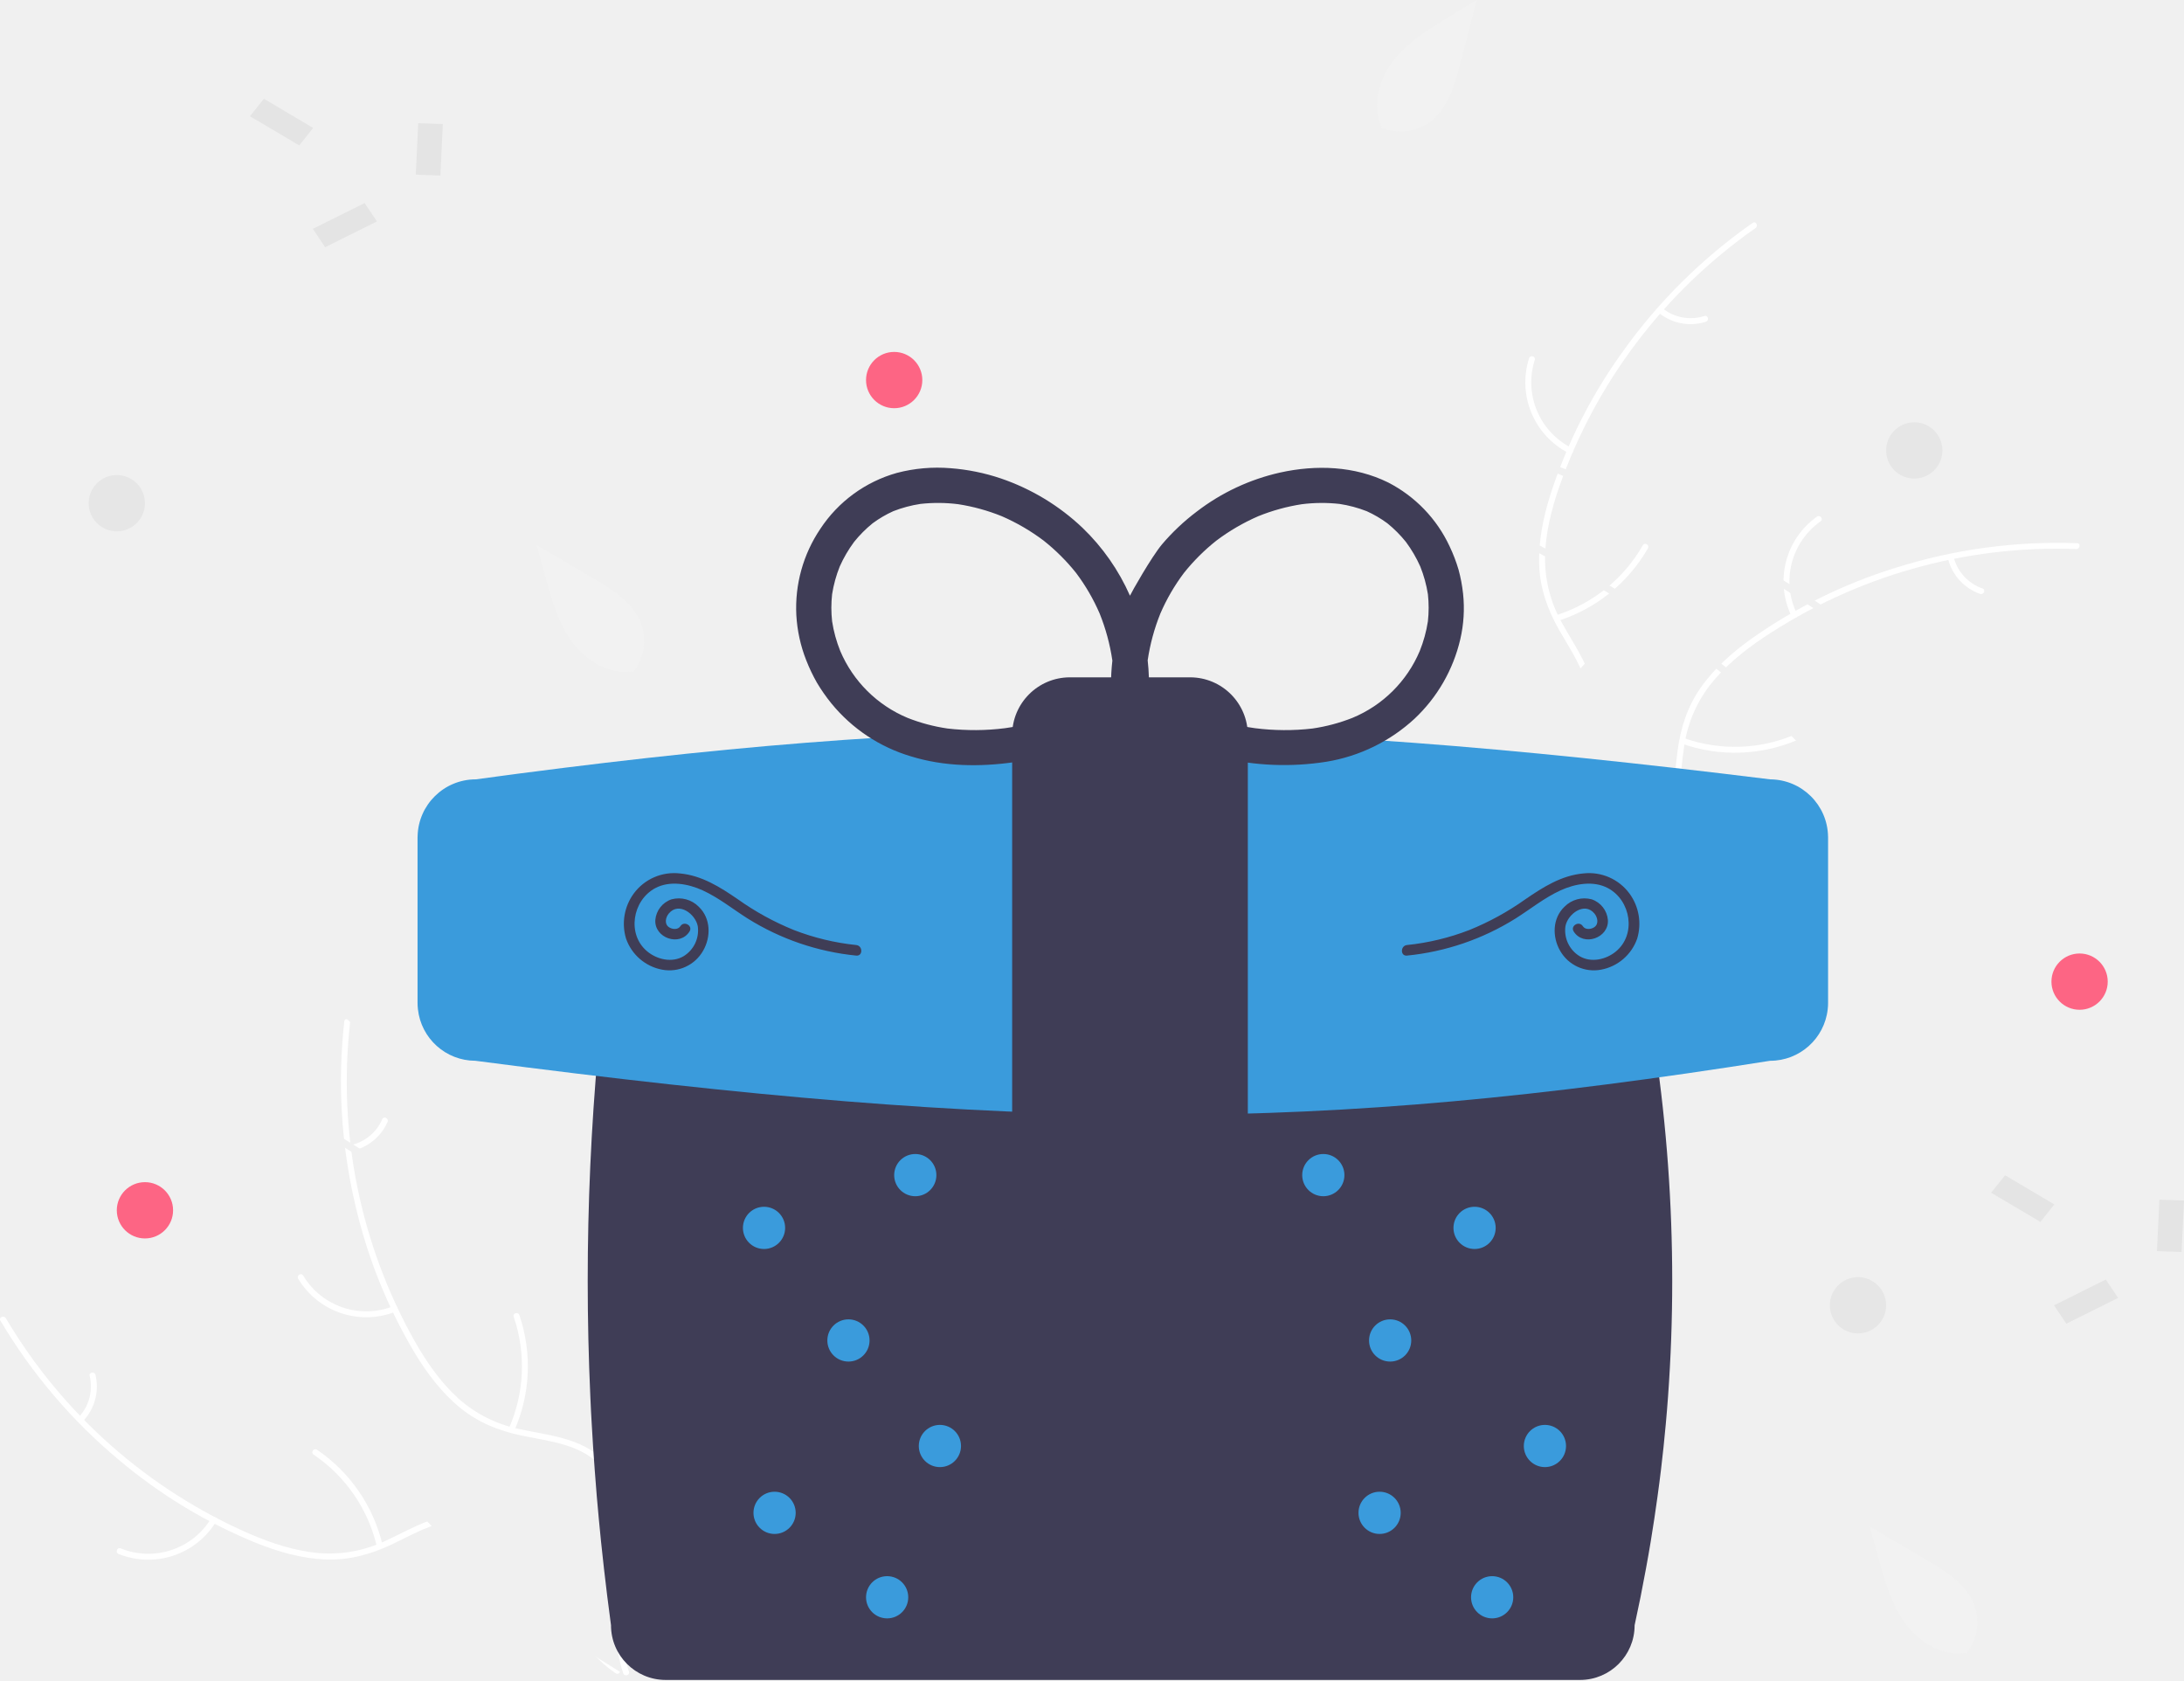
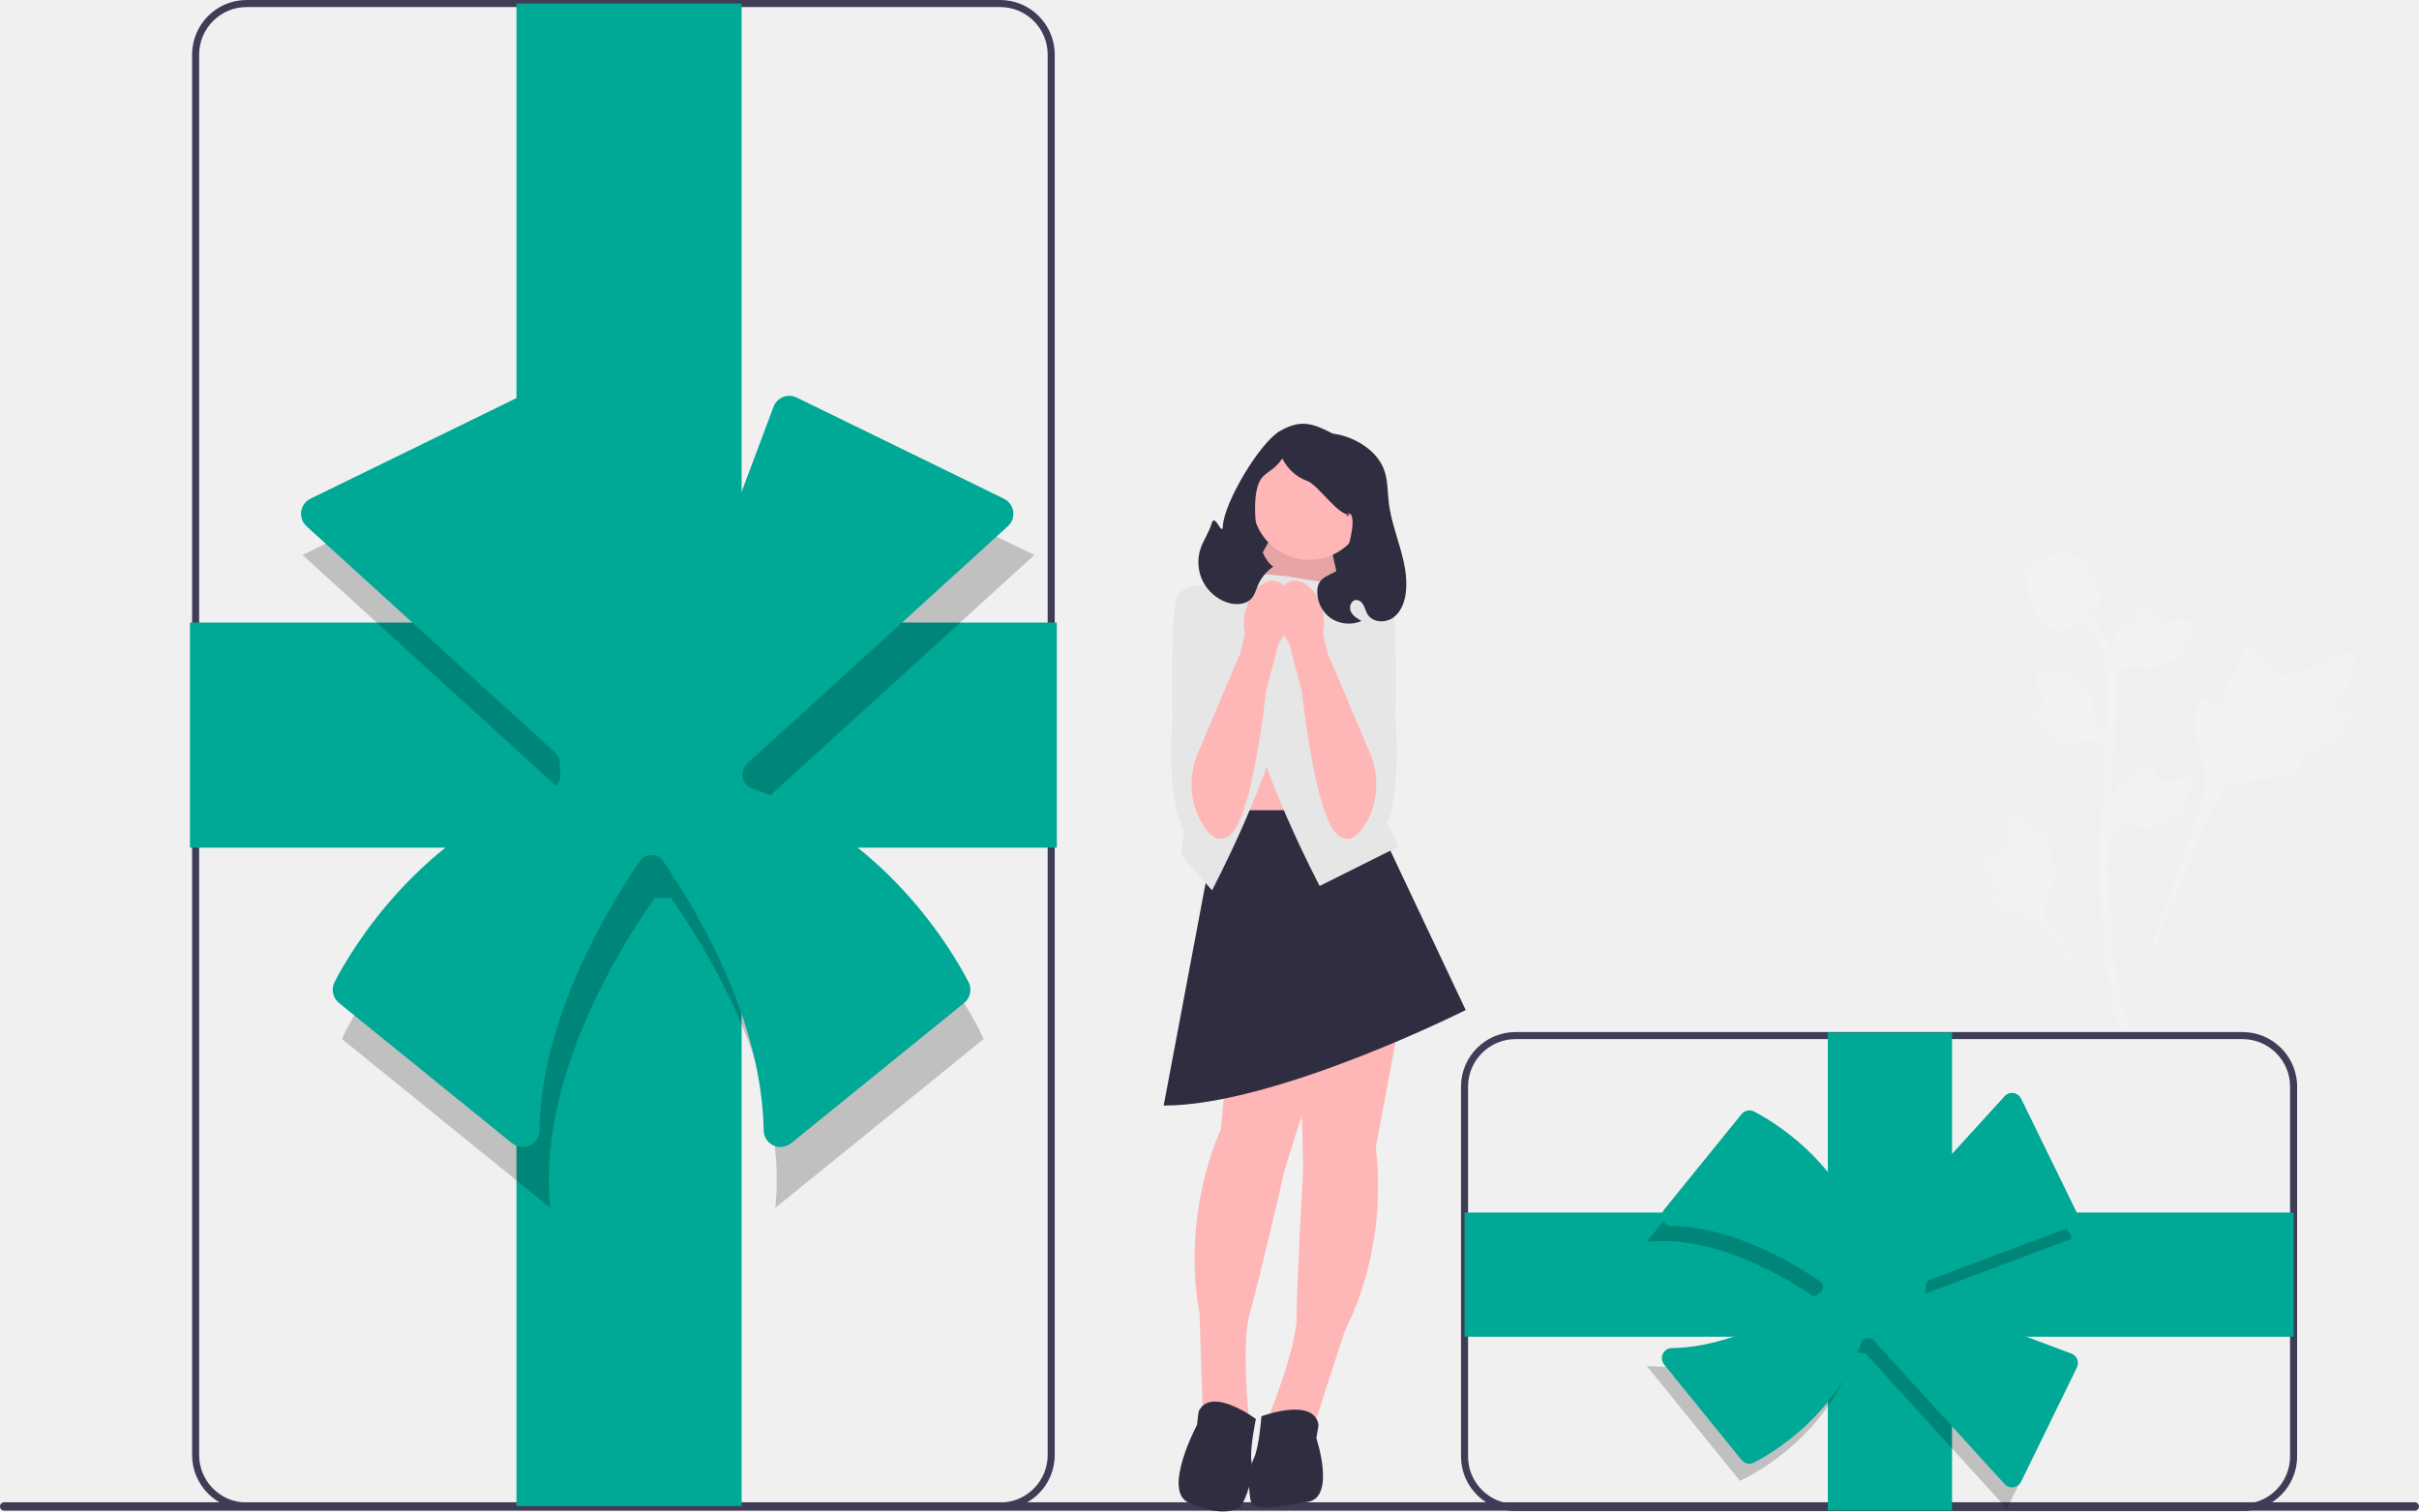
- <svg xmlns="http://www.w3.org/2000/svg" data-name="Layer 1" width="671.522" height="516.552" viewBox="0 0 671.522 516.552">
-   <path d="M714.256,337.171c14.406-38.732,48.442-72.2,89.574-76.181A190.398,190.398,0,0,0,773.738,388.201c2.105,17.203,6.237,36.118-3.036,50.759-5.77,9.11-15.939,14.719-26.422,17.25-10.483,2.531-21.406,2.335-32.188,2.124l-2.414,1.192C702.096,418.904,699.85,375.903,714.256,337.171Z" transform="translate(-264.239 -191.7241)" fill="#f0f0f0" />
-   <path d="M804.029,261.834a162.739,162.739,0,0,0-60.46,79.812c-2.371,6.934-4.173,14.174-4.277,21.537a40.195,40.195,0,0,0,5.435,20.444c3.245,5.855,7.242,11.468,9.007,18.01,1.86,6.895.344,13.871-3.456,19.829-4.65,7.289-11.642,12.473-18.655,17.305C723.836,444.136,715.663,449.585,710.898,458.012c-.577,1.021-2.128.066-1.552-.954,8.29-14.662,25.687-19.988,36.33-32.443,4.966-5.811,8.211-13.155,6.676-20.893-1.343-6.767-5.46-12.559-8.796-18.459-3.504-6.195-5.793-12.624-6.059-19.792-.273-7.332,1.25-14.658,3.433-21.622a157.886,157.886,0,0,1,22.27-44.036,165.625,165.625,0,0,1,39.971-39.586c.959-.669,1.811.942.858,1.607Z" transform="translate(-264.239 -191.7241)" fill="#fff" />
-   <path d="M746.585,331.034a24.416,24.416,0,0,1-12.196-29.169c.359-1.115,2.109-.609,1.75.507a22.609,22.609,0,0,0,11.401,27.11c1.047.526.087,2.075-.954,1.552Z" transform="translate(-264.239 -191.7241)" fill="#fff" />
-   <path d="M742.691,380.876a47.06,47.06,0,0,0,26.691-21.536c.581-1.019,2.132-.064,1.552.954A48.95,48.95,0,0,1,743.114,382.648c-1.121.35-1.537-1.423-.423-1.772Z" transform="translate(-264.239 -191.7241)" fill="#fff" />
-   <path d="M775.416,286.504a13.821,13.821,0,0,0,12.898,2.369c1.116-.364,1.531,1.41.423,1.772a15.487,15.487,0,0,1-14.275-2.589.941.941,0,0,1-.299-1.253.915.915,0,0,1,1.253-.299Z" transform="translate(-264.239 -191.7241)" fill="#fff" />
-   <path d="M902.973,359.72c-.69.247-1.38.495-2.075.757a182.012,182.012,0,0,0-26.831,12.322c-.67.363-1.344.74-2.003,1.121A191.88,191.88,0,0,0,818.376,419.836a186.339,186.339,0,0,0-16.014,23.348c-6.543,11.294-12.738,24.06-22.347,32.291a31.966,31.966,0,0,1-3.131,2.418L711.32,462.379c-.131-.11-.267-.205-.399-.316l-2.646-.5c.215-.439.447-.889.662-1.328.124-.255.262-.507.385-.762.087-.169.175-.338.244-.495.029-.056.058-.113.083-.154.069-.157.15-.296.215-.439q1.938-3.783,3.935-7.551c.004-.015.004-.015.022-.026,10.195-19.118,22.076-37.552,36.377-53.597.43-.483.864-.98,1.324-1.456a177.81,177.81,0,0,1,21.121-19.897,157.193,157.193,0,0,1,12.944-9.242,130.716,130.716,0,0,1,37.474-16.312c26.453-6.851,54.803-5.166,78.139,8.365C901.797,359.015,902.38,359.358,902.973,359.72Z" transform="translate(-264.239 -191.7241)" fill="#f0f0f0" />
-   <path d="M902.628,360.517a162.739,162.739,0,0,0-96.326,27.325c-6.068,4.109-11.866,8.805-16.382,14.621a40.195,40.195,0,0,0-7.969,19.596c-.934,6.629-1.123,13.517-3.652,19.803-2.666,6.626-8.077,11.282-14.698,13.751-8.101,3.02-16.805,2.95-25.313,2.585-9.447-.405-19.254-.975-28.132,2.885-1.076.468-1.739-1.229-.664-1.696,15.447-6.716,32.544-.494,48.541-4.03,7.464-1.65,14.476-5.56,17.909-12.663,3.002-6.211,3.202-13.315,4.09-20.034.932-7.056,2.976-13.567,7.078-19.451,4.196-6.019,9.823-10.951,15.759-15.197a157.886,157.886,0,0,1,44.294-21.752,165.625,165.625,0,0,1,55.748-7.542c1.168.043.879,1.842-.282,1.8Z" transform="translate(-264.239 -191.7241)" fill="#fff" />
-   <path d="M815.099,381.183a24.416,24.416,0,0,1,7.824-30.633c.958-.674,2.051.783,1.092,1.459a22.609,22.609,0,0,0-7.219,28.51c.519,1.051-1.18,1.709-1.696.664Z" transform="translate(-264.239 -191.7241)" fill="#fff" />
-   <path d="M781.982,418.635a47.06,47.06,0,0,0,34.278-1.125c1.077-.464,1.74,1.232.664,1.696a48.95,48.95,0,0,1-35.671,1.098c-1.106-.395-.371-2.062.729-1.669Z" transform="translate(-264.239 -191.7241)" fill="#fff" />
-   <path d="M864.93,362.987a13.821,13.821,0,0,0,8.872,9.657c1.11.381.374,2.047-.729,1.669a15.487,15.487,0,0,1-9.839-10.662.941.941,0,0,1,.516-1.18.915.915,0,0,1,1.18.516Z" transform="translate(-264.239 -191.7241)" fill="#fff" />
-   <path d="M334.374,692.2c-37.534-17.29-68.335-53.756-69.199-95.071a190.399,190.399,0,0,0,124.575,39.612c17.313-.8,36.486-3.492,50.385,6.861,8.649,6.442,13.473,17.005,15.206,27.649,1.732,10.644.712,21.521-.312,32.256l1.006,2.497C414.956,710.498,371.908,709.489,334.374,692.2Z" transform="translate(-264.239 -191.7241)" fill="#f0f0f0" />
-   <path d="M266.032,596.994A162.739,162.739,0,0,0,341.051,663.308c6.735,2.888,13.819,5.232,21.153,5.891a40.195,40.195,0,0,0,20.796-3.876c6.083-2.793,11.983-6.355,18.639-7.621,7.016-1.334,13.858.705,19.511,4.944,6.917,5.187,11.558,12.55,15.846,19.908,4.761,8.17,9.577,16.731,17.621,22.119.975.653-.095,2.127-1.068,1.475-13.994-9.373-17.991-27.123-29.607-38.677-5.42-5.391-12.497-9.181-20.33-8.234-6.849.828-12.935,4.496-19.071,7.377-6.442,3.026-13.026,4.823-20.193,4.547-7.332-.281-14.522-2.353-21.301-5.056a157.886,157.886,0,0,1-42.228-25.531,165.625,165.625,0,0,1-36.455-42.846c-.595-1.006,1.076-1.734,1.667-.734Z" transform="translate(-264.239 -191.7241)" fill="#fff" />
-   <path d="M330.696,659.5a24.416,24.416,0,0,1-30.007,9.959c-1.085-.443-.448-2.149.638-1.706a22.609,22.609,0,0,0,27.894-9.321c.604-1.004,2.076.07,1.475,1.068Z" transform="translate(-264.239 -191.7241)" fill="#fff" />
-   <path d="M380.102,667.146a47.06,47.06,0,0,0-19.459-28.241c-.972-.656.097-2.13,1.068-1.475a48.95,48.95,0,0,1,20.189,29.429c.265,1.144-1.535,1.425-1.798.288Z" transform="translate(-264.239 -191.7241)" fill="#fff" />
-   <path d="M288.47,627.389a13.821,13.821,0,0,0,3.336-12.683c-.279-1.14,1.521-1.42,1.798-.288a15.487,15.487,0,0,1-3.66,14.039.941.941,0,0,1-1.272.203.915.915,0,0,1-.203-1.272Z" transform="translate(-264.239 -191.7241)" fill="#fff" />
-   <path d="M371.11,505.725c.195.707.389,1.414.598,2.126a182.011,182.011,0,0,0,10.261,27.684c.311.696.637,1.397.967,2.082a191.88,191.88,0,0,0,41.73,57.002,186.34,186.34,0,0,0,22.073,17.731c10.768,7.377,23.03,14.519,30.511,24.722a31.967,31.967,0,0,1,2.175,3.305l-20.421,64.205c-.12.123-.225.251-.345.374l-.698,2.601c-.421-.247-.853-.513-1.274-.761-.245-.143-.485-.299-.73-.442-.162-.1-.324-.2-.475-.28-.054-.033-.108-.067-.147-.095-.152-.081-.284-.172-.421-.247q-3.626-2.218-7.233-4.494c-.015-.005-.015-.005-.025-.024-18.293-11.61-35.778-24.849-50.697-40.32-.449-.466-.912-.935-1.352-1.43a177.809,177.809,0,0,1-18.245-22.563,157.194,157.194,0,0,1-8.238-13.605A130.716,130.716,0,0,1,355.686,584.698c-4.834-26.895-1.013-55.036,14.241-77.284C370.318,506.844,370.704,506.289,371.11,505.725Z" transform="translate(-264.239 -191.7241)" fill="#f0f0f0" />
-   <path d="M371.879,506.128a162.739,162.739,0,0,0,19.973,98.115c3.639,6.361,7.883,12.497,13.342,17.439a40.195,40.195,0,0,0,18.938,9.426c6.539,1.432,13.394,2.14,19.471,5.137,6.405,3.159,10.64,8.906,12.602,15.694,2.4,8.306,1.672,16.979.666,25.436-1.117,9.39-2.427,19.125.752,28.27.385,1.108-1.357,1.641-1.741.534-5.53-15.91,1.965-32.489-.353-48.706-1.082-7.567-4.451-14.855-11.274-18.815-5.967-3.463-13.035-4.199-19.668-5.592-6.965-1.463-13.304-3.992-18.861-8.527-5.685-4.639-10.178-10.622-13.964-16.862a157.886,157.886,0,0,1-18.345-45.81,165.625,165.625,0,0,1-3.311-56.159c.131-1.162,1.903-.737,1.773.417Z" transform="translate(-264.239 -191.7241)" fill="#fff" />
-   <path d="M385.876,594.968a24.416,24.416,0,0,1-29.955-10.115c-.6-1.007.936-1.986,1.537-.978a22.609,22.609,0,0,0,27.883,9.352c1.087-.438,1.615,1.305.534,1.741Z" transform="translate(-264.239 -191.7241)" fill="#fff" />
-   <path d="M420.72,630.819a47.06,47.06,0,0,0,1.467-34.265c-.381-1.109,1.36-1.642,1.741-.535a48.95,48.95,0,0,1-1.599,35.652c-.477,1.073-2.084.214-1.609-.853Z" transform="translate(-264.239 -191.7241)" fill="#fff" />
-   <path d="M371.494,543.906a13.821,13.821,0,0,0,10.3-8.118c.464-1.078,2.07-.218,1.609.853a15.487,15.487,0,0,1-11.374,9.006.941.941,0,0,1-1.138-.603.915.915,0,0,1,.603-1.138Z" transform="translate(-264.239 -191.7241)" fill="#fff" />
-   <path d="M420.797,463.882c-33.166-32.65-47.174-66.712-39.444-95.91,9.92-37.47,53.989-63.378,120.907-71.079l.247,2.149c-65.986,7.594-109.383,32.92-119.062,69.484-7.523,28.416,6.282,61.734,38.871,93.816Z" transform="translate(-264.239 -191.7241)" fill="#f0f0f0" />
-   <path d="M740.794,579.778c-41.393,0-86.375-6.151-131.054-17.98-55.252-14.627-105.912-36.705-146.503-63.849l1.202-1.798c40.396,27.012,90.831,48.989,145.854,63.555,49.724,13.164,99.82,19.264,144.855,17.654l.078,2.161Q748.093,579.779,740.794,579.778Z" transform="translate(-264.239 -191.7241)" fill="#f0f0f0" />
-   <path d="M835.756,566.175l-.693-2.049c37.021-12.517,60.176-32.68,66.962-58.312,8.626-32.584-10.114-70.396-52.769-106.47-42.872-36.258-104.694-66.342-174.081-84.711l.553-2.091c69.69,18.45,131.813,48.69,174.924,85.151,43.328,36.644,62.316,75.239,53.464,108.675C897.136,532.735,873.497,553.415,835.756,566.175Z" transform="translate(-264.239 -191.7241)" fill="#f0f0f0" />
-   <path d="M495.819,580.682c-81.336-36.073-144.011-82.874-176.479-131.782l1.802-1.197c32.244,48.569,94.59,95.093,175.554,131.001Z" transform="translate(-264.239 -191.7241)" fill="#f0f0f0" />
-   <path d="M781.788,643.176q-12.584,0-25.598-.562l.093-2.161c64.746,2.803,121.872-4.945,165.215-22.411l.809,2.007C884.498,635.283,836.308,643.176,781.788,643.176Z" transform="translate(-264.239 -191.7241)" fill="#f0f0f0" />
-   <path d="M734.596,298.832c-13.443-4.377-27.271-8.452-41.099-12.113-79.573-21.066-157.795-28.545-226.211-21.626l-.218-2.153c68.671-6.942,147.16.555,226.982,21.687,13.867,3.671,27.734,7.758,41.215,12.148Z" transform="translate(-264.239 -191.7241)" fill="#f0f0f0" />
-   <path d="M369.964,467.126c-33.166-32.65-47.174-66.712-39.444-95.91,9.92-37.47,53.989-63.378,120.907-71.079l.247,2.149c-65.986,7.594-109.383,32.92-119.062,69.484-7.523,28.416,6.282,61.734,38.871,93.816Z" transform="translate(-264.239 -191.7241)" fill="#f0f0f0" />
-   <path d="M689.962,583.023c-41.393,0-86.375-6.151-131.054-17.98-55.252-14.627-105.912-36.705-146.503-63.849l1.202-1.798c40.396,27.012,90.831,48.989,145.854,63.555,49.724,13.164,99.82,19.264,144.855,17.654l.078,2.161Q697.26,583.024,689.962,583.023Z" transform="translate(-264.239 -191.7241)" fill="#f0f0f0" />
-   <path d="M784.923,569.42l-.693-2.049c37.021-12.517,60.176-32.68,66.962-58.312,8.626-32.584-10.114-70.396-52.769-106.47C755.551,366.331,693.729,336.246,624.342,317.877l.553-2.091C694.586,334.236,756.709,364.476,799.82,400.937c43.328,36.644,62.316,75.239,53.464,108.675C846.303,535.979,822.664,556.66,784.923,569.42Z" transform="translate(-264.239 -191.7241)" fill="#f0f0f0" />
-   <path d="M444.986,583.927c-81.336-36.073-144.011-82.874-176.479-131.782l1.802-1.197c32.244,48.569,94.59,95.093,175.554,131.001Z" transform="translate(-264.239 -191.7241)" fill="#f0f0f0" />
-   <path d="M730.956,646.421q-12.584,0-25.598-.562l.093-2.161c64.746,2.803,121.872-4.945,165.215-22.411l.809,2.007C833.666,638.528,785.476,646.421,730.956,646.421Z" transform="translate(-264.239 -191.7241)" fill="#f0f0f0" />
-   <path d="M683.764,302.076c-13.443-4.377-27.271-8.452-41.099-12.113-79.573-21.066-157.795-28.545-226.211-21.626l-.218-2.153c68.671-6.942,147.16.555,226.982,21.687,13.867,3.671,27.734,7.758,41.215,12.148Z" transform="translate(-264.239 -191.7241)" fill="#f0f0f0" />
-   <path d="M468.875,462.691a16.783,16.783,0,0,0-16.764,16.764,787.723,787.723,0,0,0-6.36,141.647c.127,3.021.268,5.784.432,8.45.238,4.402.54,9.05.897,13.815.205,2.812.422,5.632.659,8.442.397,4.578.833,9.229,1.298,13.825.292,2.807.594,5.628.918,8.438.622,5.519,1.325,11.176,2.151,17.294A16.805,16.805,0,0,0,468.875,708.202H750.076a16.783,16.783,0,0,0,16.764-16.764l.013-.116c1.253-5.707,2.419-11.522,3.468-17.286.561-3.039,1.045-5.799,1.48-8.437.789-4.804,1.491-9.453,2.084-13.818.406-2.931.774-5.769,1.092-8.439.523-4.369.997-8.886,1.448-13.808.247-2.675.473-5.438.692-8.446v-.001A491.733,491.733,0,0,0,766.853,479.571l-.013-.116a16.783,16.783,0,0,0-16.764-16.764Z" transform="translate(-264.239 -191.7241)" fill="#3f3d56" />
-   <path d="M620.393,534.459c-60.93,0-125.493-5.537-209.992-16.613h-.009a17.783,17.783,0,0,1-17.655-15.868,16.333,16.333,0,0,1-.111-1.973V449.172a2.58,2.58,0,0,1,.015-.325,17.884,17.884,0,0,1,17.831-17.52c147.01-19.989,236.314-19.986,398.075.004h.007a17.881,17.881,0,0,1,17.761,17.574,1.972,1.972,0,0,1,.011.267v50.833a16.373,16.373,0,0,1-.112,1.978A17.807,17.807,0,0,1,808.48,517.85C738.591,528.921,681.308,534.459,620.393,534.459Z" transform="translate(-264.239 -191.7241)" fill="#3a9bdc" />
-   <path d="M630.166,569.764H593.198a17.768,17.768,0,0,1-17.747-17.747V417.709a17.768,17.768,0,0,1,17.747-17.747h36.968a17.768,17.768,0,0,1,17.748,17.747V552.017A17.768,17.768,0,0,1,630.166,569.764Z" transform="translate(-264.239 -191.7241)" fill="#3f3d56" />
-   <path d="M714.098,374.262a46.871,46.871,0,0,0-1.41-7.452,48.313,48.313,0,0,0-2.74-7.134,41.985,41.985,0,0,0-18.904-19.629c-10.312-5.076-22.107-5.492-33.195-3.046a65.605,65.605,0,0,0-25.644,12.006A66.687,66.687,0,0,0,621.511,359.094c-3.285,3.942-9.396,14.771-9.836,15.773A65.658,65.658,0,0,0,597.082,353.993a68.608,68.608,0,0,0-25.136-15.191,63.332,63.332,0,0,0-15.406-3.131,49.032,49.032,0,0,0-16.526,1.442,41.631,41.631,0,0,0-23.564,17.225,43.452,43.452,0,0,0-7.36,26.504,44.581,44.581,0,0,0,3.031,13.839,52.764,52.764,0,0,0,3.312,6.949,54.054,54.054,0,0,0,4.403,6.309,49.879,49.879,0,0,0,24.505,16.318c10.275,3.175,21.174,3.279,31.739,1.788,10.85-1.531,21.293-5.043,31.512-8.89,1.363-.513,2.721-1.041,4.08-1.564,9.084,3.495,18.246,6.865,27.755,9.005a83.576,83.576,0,0,0,32.672,1.31,52.428,52.428,0,0,0,27.094-13.234,48.652,48.652,0,0,0,14.036-24.375A42.077,42.077,0,0,0,714.098,374.262ZM573.26,415.596a72.846,72.846,0,0,1-17.67.103,54.841,54.841,0,0,1-12.288-3.271,38.632,38.632,0,0,1-20.704-20.556,41.354,41.354,0,0,1-2.505-9.108,37.705,37.705,0,0,1-.003-8.358,39.338,39.338,0,0,1,2.35-8.528,40.19,40.19,0,0,1,4.411-7.552,37.904,37.904,0,0,1,5.69-5.715,34.639,34.639,0,0,1,6.374-3.735,38.954,38.954,0,0,1,8.336-2.23,49.337,49.337,0,0,1,11.622.091,60.099,60.099,0,0,1,13.386,3.69,63.174,63.174,0,0,1,12.89,7.515,61.876,61.876,0,0,1,9.961,9.931A61.034,61.034,0,0,1,602.361,380.363a63.267,63.267,0,0,1,3.895,14.393l.008.072a65.6,65.6,0,0,0-.425,7.468c.002.961.044,1.921.092,2.881a5.747,5.747,0,0,0-1.127,1.517,181.727,181.727,0,0,1-23.116,7.331Q577.51,414.99,573.26,415.596Zm130.018-32.831a41.347,41.347,0,0,1-2.506,9.109A38.418,38.418,0,0,1,680.069,412.429a54.843,54.843,0,0,1-12.288,3.271,72.864,72.864,0,0,1-17.702-.107c-10.434-1.492-20.5-4.786-30.346-8.461-.405-.151-.808-.311-1.213-.463a5.643,5.643,0,0,0-1.078-1.5,64.757,64.757,0,0,0-.323-10.438,63.272,63.272,0,0,1,3.891-14.366,61.034,61.034,0,0,1,7.252-12.488,61.873,61.873,0,0,1,9.961-9.931,63.174,63.174,0,0,1,12.89-7.515,60.105,60.105,0,0,1,13.386-3.69,49.338,49.338,0,0,1,11.622-.091,38.959,38.959,0,0,1,8.336,2.23,34.638,34.638,0,0,1,6.374,3.735,37.898,37.898,0,0,1,5.69,5.715,40.195,40.195,0,0,1,4.411,7.551,39.338,39.338,0,0,1,2.35,8.528A37.706,37.706,0,0,1,703.278,382.765Z" transform="translate(-264.239 -191.7241)" fill="#3f3d56" />
-   <circle cx="234.919" cy="377.499" r="6.489" fill="#3a9bdc" />
-   <circle cx="281.425" cy="361.276" r="6.489" fill="#3a9bdc" />
-   <circle cx="260.876" cy="412.109" r="6.489" fill="#3a9bdc" />
-   <circle cx="453.391" cy="377.499" r="6.489" fill="#3a9bdc" />
-   <circle cx="406.885" cy="361.276" r="6.489" fill="#3a9bdc" />
-   <circle cx="427.434" cy="412.109" r="6.489" fill="#3a9bdc" />
-   <circle cx="458.799" cy="491.062" r="6.489" fill="#3a9bdc" />
-   <circle cx="475.022" cy="444.555" r="6.489" fill="#3a9bdc" />
-   <circle cx="424.189" cy="465.105" r="6.489" fill="#3a9bdc" />
-   <circle cx="272.773" cy="491.062" r="6.489" fill="#3a9bdc" />
-   <circle cx="288.996" cy="444.555" r="6.489" fill="#3a9bdc" />
-   <circle cx="238.163" cy="465.105" r="6.489" fill="#3a9bdc" />
-   <path id="e3b13650-ec26-4d46-b148-6e027bc06f3e-548" data-name="Path 2961" d="M688.854,230.959a15.505,15.505,0,0,0,15.099-1.774c5.488-4.093,7.545-11.238,9.268-17.862l5.09-19.599-8.597,5.22c-6.183,3.753-12.508,7.631-16.971,13.328s-6.721,13.682-3.78,20.294" transform="translate(-264.239 -191.7241)" fill="#f2f2f2" />
-   <path id="fe24b413-2f3e-41ab-87c6-b6db4596196d-549" data-name="Path 2961" d="M458.91,398.369a15.505,15.505,0,0,0,2.429-15.008c-2.433-6.399-8.742-10.335-14.641-13.806l-17.455-10.264,2.666,9.698c1.916,6.975,3.913,14.12,8.171,19.973s11.318,10.211,18.483,9.193" transform="translate(-264.239 -191.7241)" fill="#f2f2f2" />
-   <path id="a5193a92-e661-4e54-a5ba-e6f2c93163f3-550" data-name="Path 2961" d="M868.816,700.121a15.505,15.505,0,0,0,2.429-15.008c-2.433-6.399-8.742-10.335-14.641-13.806l-17.455-10.264,2.666,9.698c1.916,6.975,3.913,14.12,8.171,19.973s11.318,10.211,18.483,9.193" transform="translate(-264.239 -191.7241)" fill="#f2f2f2" />
-   <circle cx="274.936" cy="116.847" r="8.652" fill="#fd6584" />
-   <circle cx="44.567" cy="372.092" r="8.652" fill="#fd6584" />
-   <circle cx="639.417" cy="301.791" r="8.652" fill="#fd6584" />
-   <circle cx="35.914" cy="154.701" r="8.652" fill="#e6e6e6" />
-   <circle cx="571.28" cy="401.293" r="8.652" fill="#e6e6e6" />
-   <circle cx="588.584" cy="138.478" r="8.652" fill="#e6e6e6" />
-   <path d="M473.446,476.466c-.748,1.183-2.561,1.011-3.58.272-1.414-1.027-.956-3.005.017-4.173,3.094-3.714,8.211.207,8.901,3.896A9.279,9.279,0,0,1,474.419,485.7c-3.53,2.092-8.115,1.043-11.15-1.461-6.331-5.223-4.607-15.679,2.425-19.457,4.488-2.411,10.162-1.353,14.583.667,4.977,2.274,9.256,5.759,13.858,8.664a77.269,77.269,0,0,0,33.376,11.397c2.075.212,2.061-3.035,0-3.245a74.223,74.223,0,0,1-19.178-4.618,84.28,84.28,0,0,1-17.233-9.458c-5.419-3.714-11.08-7.322-17.786-7.936a15.43,15.43,0,0,0-14.224,6.189,15.757,15.757,0,0,0-2.368,13.822,14.593,14.593,0,0,0,11.124,9.577,11.93,11.93,0,0,0,12.577-5.811c2.468-4.269,2.388-10.003-1.34-13.542a8.607,8.607,0,0,0-8.369-2.276,7.363,7.363,0,0,0-4.979,6.336c-.36,5.541,7.506,8.312,10.513,3.556,1.119-1.77-1.688-3.4-2.802-1.638Z" transform="translate(-264.239 -191.7241)" fill="#3f3d56" />
-   <path d="M750.912,476.466c.748,1.183,2.561,1.011,3.58.272,1.414-1.027.956-3.005-.018-4.173-3.094-3.714-8.211.207-8.901,3.896A9.279,9.279,0,0,0,749.94,485.7c3.53,2.092,8.115,1.043,11.15-1.461,6.331-5.223,4.607-15.679-2.425-19.457-4.488-2.411-10.162-1.353-14.583.667-4.977,2.274-9.256,5.759-13.858,8.664a77.269,77.269,0,0,1-33.376,11.397c-2.075.212-2.061-3.035,0-3.245a74.223,74.223,0,0,0,19.178-4.618,84.28,84.28,0,0,0,17.233-9.458c5.419-3.714,11.08-7.322,17.786-7.936a15.43,15.43,0,0,1,14.224,6.189,15.757,15.757,0,0,1,2.368,13.822,14.593,14.593,0,0,1-11.124,9.577,11.93,11.93,0,0,1-12.577-5.811c-2.468-4.269-2.388-10.003,1.34-13.542a8.607,8.607,0,0,1,8.369-2.276,7.363,7.363,0,0,1,4.979,6.336c.36,5.541-7.506,8.312-10.513,3.556-1.119-1.77,1.688-3.4,2.802-1.638Z" transform="translate(-264.239 -191.7241)" fill="#3f3d56" />
-   <polygon points="96.295 39.328 92.009 44.705 76.852 35.739 81.137 30.362 96.295 39.328" fill="#e4e4e4" />
-   <polygon points="112.11 62.43 115.895 68.079 99.972 75.999 96.187 70.351 112.11 62.43" fill="#e4e4e4" />
-   <polygon points="128.593 37.872 136.157 38.14 135.404 53.967 127.839 53.7 128.593 37.872" fill="#e4e4e4" />
-   <polygon points="631.66 370.281 627.374 375.658 612.217 366.692 616.503 361.315 631.66 370.281" fill="#e4e4e4" />
-   <polygon points="647.475 393.383 651.26 399.032 635.337 406.952 631.552 401.303 647.475 393.383" fill="#e4e4e4" />
-   <polygon points="663.958 368.825 671.522 369.093 670.769 384.92 663.204 384.653 663.958 368.825" fill="#e4e4e4" />
+ <svg xmlns="http://www.w3.org/2000/svg" width="685.67" height="428.525" viewBox="0 0 685.67 428.525">
+   <path d="M0,427.11c0,.66,.53,1.19,1.19,1.19H684.48c.66,0,1.19-.53,1.19-1.19,0-.66-.53-1.19-1.19-1.19H1.19c-.66,0-1.19,.53-1.19,1.19Z" fill="#3f3d56" />
+   <path d="M283.497,428H69.917c-8.529,0-15.468-6.939-15.468-15.469V15.468c0-8.529,6.939-15.468,15.468-15.468h213.58c8.529,0,15.468,6.939,15.468,15.468V412.531c0,8.529-6.939,15.469-15.468,15.469ZM69.917,2c-7.426,0-13.468,6.042-13.468,13.468V412.531c0,7.427,6.042,13.469,13.468,13.469h213.58c7.426,0,13.468-6.042,13.468-13.469V15.468c0-7.426-6.042-13.468-13.468-13.468H69.917Z" fill="#3f3d56" />
+   <g>
+     <path d="M666.534,201.907c-.844-1.424-4.497,.101-5.168-1.191-.669-1.287,2.724-3.249,4.663-7.73,.35-.808,2.553-5.9,.922-7.472-3.092-2.978-17.24,9.313-22.191,5.29-1.087-.883-1.846-2.645-5.134-5.506-1.308-1.138-2.099-1.652-2.865-1.461-1.086,.271-1.172,1.725-2.337,4.584-1.747,4.287-2.78,4.028-3.798,7.449-.756,2.539-.583,4.016-1.472,4.303-1.258,.407-2.416-2.286-4.011-2.045-1.627,.246-2.611,3.382-2.922,5.73-.583,4.406,1.035,7.313,1.932,10.371,.975,3.322,1.553,8.375-.698,15.528l-22.277,62.766c4.918-12.879,19.158-48.185,25.142-61.305,1.727-3.787,3.635-7.629,7.551-9.145,3.77-1.46,8.949-.588,15.55-2.179,.771-.186,2.911-.73,3.18-1.988,.223-1.04-1.036-1.621-.842-2.595,.259-1.307,2.734-1.323,5.775-2.831,2.144-1.063,3.48-2.328,4.629-3.415,.346-.328,5.495-5.262,4.371-7.157h-0Z" fill="#f2f2f2" />
+     <path d="M578.889,234.949c-.942,.004-1.248,2.236-2.076,2.193-.825-.043-.808-2.275-2.448-4.519-.296-.405-2.159-2.955-3.401-2.608-2.354,.658-.404,11.148-3.806,12.418-.747,.279-1.831,.143-4.184,.931-.936,.314-1.417,.554-1.544,.985-.18,.611,.508,1.073,1.575,2.47,1.6,2.094,1.175,2.527,2.56,4.013,1.028,1.104,1.803,1.445,1.687,1.964-.163,.735-1.819,.526-2.161,1.379-.349,.87,.907,2.257,1.969,3.087,1.994,1.558,3.888,1.602,5.647,2.044,1.912,.48,4.559,1.654,7.42,4.823l24.378,29.044c-4.902-6.13-18.122-23.306-22.835-30.029-1.36-1.941-2.696-3.985-2.31-6.345,.371-2.272,2.293-4.562,3.417-8.261,.131-.432,.481-1.639-.058-2.134-.446-.409-1.094,.041-1.517-.335-.567-.504,.14-1.724,.277-3.651,.097-1.359-.138-2.38-.341-3.258-.061-.265-.997-4.215-2.251-4.21v0h-0Z" fill="#f2f2f2" />
+     <path d="M597.688,239.17l-.568-5.068,.259-.384c1.2-1.777,1.812-3.512,1.82-5.159,.001-.262-.011-.524-.023-.79-.049-1.057-.11-2.371,.575-3.903,.384-.854,1.463-2.831,3.086-2.587,.437,.061,.767,.262,1.018,.497,.037-.059,.075-.117,.115-.181,.505-.771,.905-1.101,1.291-1.419,.296-.245,.602-.497,1.082-1.094,.21-.262,.374-.492,.513-.685,.42-.585,.968-1.282,1.935-1.27,1.033,.049,1.574,.903,1.932,1.468,.64,1.008,.93,1.735,1.122,2.217,.07,.176,.149,.374,.19,.436,.333,.489,3.038,.032,4.057-.135,2.289-.382,4.27-.712,5.087,.732,.585,1.033,.151,2.398-1.33,4.168-.461,.551-.952,.969-1.388,1.297,.361,.215,.684,.546,.815,1.065h0c.308,1.228-.748,2.459-3.137,3.663-.593,.301-1.392,.702-2.512,.896-.527,.091-1.002,.113-1.408,.125-.009,.235-.064,.489-.207,.751-.42,.771-1.293,1.138-2.61,1.05-1.449-.076-2.642-.352-3.694-.595-.919-.21-1.711-.389-2.332-.347-1.153,.093-2.041,1.016-3.083,2.212l-2.603,3.042h-0Z" fill="#f2f2f2" />
+     <path d="M600.322,208.994l-4.758,1.835-.437-.153c-2.023-.71-3.857-.862-5.452-.451-.254,.065-.504,.143-.759,.223-1.01,.315-2.266,.708-3.922,.434-.924-.155-3.11-.697-3.285-2.329-.052-.438,.059-.809,.222-1.111-.066-.021-.133-.042-.204-.065-.874-.293-1.295-.597-1.7-.889-.312-.224-.633-.456-1.333-.769-.307-.137-.571-.237-.793-.322-.672-.258-1.486-.611-1.719-1.549-.215-1.011,.474-1.751,.93-2.241,.813-.875,1.442-1.34,1.86-1.648,.153-.112,.324-.239,.373-.294,.389-.446-.74-2.947-1.159-3.891-.95-2.118-1.772-3.95-.582-5.106,.851-.828,2.282-.754,4.369,.229,.65,.307,1.179,.675,1.607,1.013,.117-.404,.354-.8,.823-1.058h0c1.11-.61,2.569,.099,4.339,2.105,.442,.498,1.033,1.169,1.504,2.203,.221,.487,.363,.941,.478,1.331,.229-.051,.49-.063,.779,.009,.852,.21,1.429,.962,1.677,2.258,.294,1.421,.329,2.645,.362,3.724,.029,.942,.058,1.753,.255,2.344,.382,1.091,1.5,1.717,2.922,2.421l3.603,1.746-0,0h0Z" fill="#f2f2f2" />
+     <path d="M597.688,194.063l-.568-5.068,.259-.384c1.2-1.777,1.812-3.512,1.82-5.159,.001-.262-.011-.524-.023-.79-.049-1.057-.11-2.371,.575-3.903,.384-.854,1.463-2.831,3.086-2.587,.437,.061,.767,.262,1.018,.497,.037-.059,.075-.117,.115-.181,.505-.771,.905-1.101,1.291-1.419,.296-.245,.602-.497,1.082-1.094,.21-.262,.374-.492,.513-.685,.42-.585,.968-1.282,1.935-1.27,1.033,.049,1.574,.903,1.932,1.468,.64,1.008,.93,1.735,1.122,2.217,.07,.176,.149,.374,.19,.436,.333,.489,3.038,.032,4.057-.135,2.289-.382,4.27-.712,5.087,.732,.585,1.033,.151,2.398-1.33,4.168-.461,.551-.952,.969-1.388,1.297,.361,.215,.684,.546,.815,1.065h0c.308,1.228-.748,2.459-3.137,3.663-.593,.301-1.392,.702-2.512,.896-.527,.091-1.002,.113-1.408,.125-.009,.235-.064,.489-.207,.751-.42,.771-1.293,1.138-2.61,1.05-1.449-.076-2.642-.352-3.694-.595-.919-.21-1.711-.389-2.332-.347-1.153,.093-2.041,1.016-3.083,2.212l-2.603,3.042h-0Z" fill="#f2f2f2" />
+     <path d="M602.874,292.44l-1.062-.666-.257-1.226,.257,1.226-1.238,.142c-.02-.115-.087-.379-.188-.793-.554-2.266-2.244-9.162-3.654-20.023-.984-7.581-1.541-15.376-1.656-23.17-.115-7.807,.255-13.717,.551-18.467,.224-3.583,.496-6.994,.762-10.317,.71-8.878,1.379-17.265,.881-26.55-.11-2.073-.341-6.387-2.862-10.978-1.462-2.663-3.476-5.027-5.987-7.023l1.561-1.963c2.771,2.207,5,4.826,6.623,7.782,2.795,5.09,3.047,9.791,3.168,12.05,.507,9.449-.17,17.916-.887,26.88-.264,3.311-.536,6.708-.759,10.276-.294,4.706-.66,10.565-.546,18.271,.113,7.701,.663,15.4,1.633,22.886,1.392,10.724,3.058,17.517,3.605,19.749,.291,1.192,.352,1.441,.054,1.914v-0Z" fill="#f2f2f2" />
+     <path d="M583.825,178.577c-.103,0-.207-.002-.312-.01-2.134-.115-4.11-1.392-5.875-3.796-.827-1.131-1.251-2.42-2.095-4.992-.131-.396-.767-2.408-1.154-5.176-.253-1.808-.222-2.565,.137-3.233,.398-.744,1.041-1.263,1.766-1.613-.032-.24-.006-.487,.098-.739,.427-1.045,1.562-.908,2.177-.842,.311,.039,.699,.091,1.117,.069,.658-.032,1.012-.228,1.548-.521,.513-.281,1.15-.631,2.096-.825,1.865-.389,3.427,.14,3.942,.313,2.71,.903,4.046,3.01,5.593,5.45,.308,.489,1.367,2.271,2.065,4.713,.504,1.762,.433,2.545,.281,3.128-.308,1.197-1.036,1.882-2.885,3.394-1.931,1.583-2.9,2.376-3.732,2.858-1.937,1.118-3.153,1.821-4.768,1.821v0h-0Z" fill="#f2f2f2" />
+   </g>
+   <rect x="53.853" y="176.506" width="245.708" height="63.82" fill="#00a896" />
+   <rect x="146.392" y="1" width="63.82" height="426" fill="#00a896" />
+   <path d="M212.571,235.521c.452-1.758,.721-3.585,.787-5.468l79.82-72.694-68.607-33.506-30.237,80.632c-2.067-.54-4.224-.857-6.46-.857-1.187,0-2.346,.109-3.49,.266l-30.016-80.041-68.607,33.506,76.683,69.837c-.049,.649-.099,1.299-.099,1.961,0,2.201,.308,4.326,.832,6.364-47.005,14.69-66.248,59.052-66.248,59.052l59.034,47.865c-3.521-35.209,17.981-71.255,29.605-87.869,.761,.068,1.527,.116,2.306,.116s1.545-.048,2.306-.116c11.624,16.615,33.125,52.66,29.605,87.869l59.034-47.865s-19.243-44.362-66.248-59.052l-0-0Z" isolation="isolate" opacity=".2" />
+   <path d="M221.239,325.19c-.688,0-1.382-.149-2.038-.456-1.657-.773-2.704-2.386-2.733-4.208-.484-30.867-18.084-61.162-28.533-76.473-.698-1.022-1.903-1.633-3.224-1.633h-.006c-1.37,0-2.575,.61-3.272,1.633-10.448,15.311-28.049,45.605-28.533,76.473-.029,1.821-1.076,3.435-2.733,4.208-1.674,.784-3.604,.547-5.038-.614l-49.067-39.785c-1.751-1.421-2.266-3.909-1.222-5.918,4.96-9.552,24.055-41.745,61.53-54.983,1.672-.591,2.688-2.256,2.469-4.05-.122-1.002-.183-2.008-.183-2.99,.002-1.172-.445-2.236-1.229-2.949l-70.542-64.244c-1.17-1.065-1.734-2.637-1.511-4.203,.224-1.566,1.207-2.917,2.629-3.611l58.733-28.683c1.205-.589,2.61-.641,3.858-.146,1.247,.496,2.231,1.501,2.703,2.757l27.232,72.62c.562,1.499,2.003,2.478,3.64,2.437,1.234-.028,2.485,.043,3.733,.205,1.761,.235,3.422-.758,4.039-2.404l27.322-72.857c.471-1.256,1.456-2.261,2.703-2.757,1.247-.495,2.654-.442,3.858,.146l58.732,28.683c1.422,.694,2.406,2.045,2.629,3.612,.224,1.565-.341,3.137-1.511,4.202l-73.905,67.308c-.689,.627-1.118,1.483-1.208,2.41-.02,.2-.041,.4-.064,.6h0c-.203,1.686,.845,3.331,2.49,3.912,37.483,13.235,56.582,45.435,61.542,54.987,1.043,2.009,.529,4.497-1.222,5.918l-49.068,39.785c-.872,.707-1.929,1.07-3,1.07h0Z" fill="#00a896" />
+   <path d="M635.656,428.392h-206.063c-8.529,0-15.469-6.939-15.469-15.469v-104.846c0-8.529,6.939-15.469,15.469-15.469h206.063c8.529,0,15.468,6.939,15.468,15.469v104.846c0,8.529-6.939,15.469-15.468,15.469Zm-206.063-133.783c-7.427,0-13.469,6.042-13.469,13.469v104.846c0,7.427,6.042,13.469,13.469,13.469h206.063c7.426,0,13.468-6.042,13.468-13.469v-104.846c0-7.427-6.042-13.469-13.468-13.469h-206.063Z" fill="#3f3d56" />
+   <rect x="518.102" y="292.728" width="35.206" height="135.543" fill="#00a896" />
+   <rect x="415.124" y="343.777" width="235" height="35.206" fill="#00a896" />
+   <path d="M525.752,383.284c.97,.249,1.978,.398,3.016,.434l40.101,44.032,18.483-37.846-44.48-16.68c.298-1.14,.473-2.33,.473-3.563,0-.655-.06-1.294-.147-1.925l44.154-16.558-18.483-37.846-38.525,42.302c-.358-.027-.717-.055-1.082-.055-1.214,0-2.386,.17-3.51,.459-8.104-25.93-32.576-36.545-32.576-36.545l-26.404,32.566c19.423-1.942,39.307,9.919,48.472,16.331-.038,.42-.064,.842-.064,1.272s.027,.852,.064,1.272c-9.165,6.412-29.05,18.273-48.472,16.331l26.404,32.566s24.472-10.615,32.576-36.545l-0-0Z" isolation="isolate" opacity=".2" />
+   <path d="M570.315,421.696c-.797,0-1.564-.334-2.109-.933l-37.132-40.772c-.306-.336-.752-.549-1.255-.6l-.16-.017c-.907-.101-1.734,.39-2.019,1.195-7.329,20.779-25.172,31.354-30.466,34.101-1.193,.621-2.674,.309-3.523-.741l-21.949-27.071c-.696-.857-.836-2.014-.368-3.018,.462-.989,1.424-1.613,2.51-1.63,16.969-.262,33.642-9.947,42.07-15.697,.507-.347,.81-.944,.809-1.599,.001-.684-.301-1.281-.809-1.627-8.427-5.75-25.098-15.436-42.07-15.697-1.086-.017-2.047-.642-2.509-1.631-.469-1.004-.328-2.16,.368-3.018l21.95-27.071c.85-1.047,2.332-1.359,3.522-.742,5.293,2.747,23.133,13.321,30.463,34.094,.284,.805,1.096,1.307,1.913,1.208,.889-.112,1.775-.138,2.631-.074l36.026-39.559c.638-.7,1.579-1.039,2.515-.903,.938,.135,1.745,.723,2.16,1.573l15.825,32.402c.353,.722,.384,1.563,.087,2.31-.297,.745-.898,1.334-1.65,1.615l-40.062,15.023c-.737,.276-1.218,.997-1.198,1.792l.003,.29c0,.623-.043,1.257-.129,1.884-.11,.807,.393,1.609,1.196,1.911l40.19,15.071c.751,.282,1.353,.871,1.65,1.617,.296,.746,.265,1.587-.087,2.309l-15.825,32.402c-.415,.851-1.223,1.438-2.16,1.572-.135,.02-.271,.029-.406,.029Z" fill="#00a896" />
+   <g>
+     <path d="M383.69,171.688h-32.227v-10.611c0-17.786,14.44-32.226,32.226-32.226h0v42.838h0v0Z" fill="#2f2e41" />
+     <polygon points="376.547 151.88 382.088 176.802 349.619 171.41 362.85 147.84 376.547 151.88" fill="#ffb6b6" />
+     <polygon points="376.547 151.88 382.088 176.802 349.619 171.41 362.85 147.84 376.547 151.88" isolation="isolate" opacity=".1" />
+     <rect x="345.417" y="205.118" width="31.13" height="46.072" fill="#ffb6b6" />
+     <path d="M396.781,288.857l-6.848,36.733s4.358,25.526-8.716,51.675l-8.716,26.771-13.074-1.868s8.094-19.923,8.094-28.639,1.868-42.336,1.868-42.336l-.934-38.363,28.328-3.973v-0Z" fill="#ffb6b6" />
+     <path d="M357.558,401.546s14.942-5.603,16.187,2.49l-.623,3.736s5.603,16.81-2.49,18.055-15.565,3.113-16.187-.623-.613-8.399,.939-11.67,2.174-11.988,2.174-11.988Z" fill="#2f2e41" />
+     <path d="M349.651,283.159l-3.637,37.188s-11.285,23.307-5.999,52.06l.927,28.139,13.078,1.842s-2.234-21.388,.19-29.76c2.424-8.372,9.98-41.185,9.98-41.185l11.566-36.59-26.105-11.695v-0Z" fill="#ffb6b6" />
+     <path d="M355.987,402.31s-12.794-9.538-16.241-2.11l-.441,3.761s-9.88,18.591-2.452,22.038,13.908,3.316,15.544-.099,2.924-7.897,2.344-11.471,1.246-12.12,1.246-12.12l0,0Z" fill="#2f2e41" />
+     <path d="M388.687,229.711l26.771,56.656s-53.854,27.083-85.606,27.083l15.766-83.738h43.069l-0,0Z" fill="#2f2e41" />
+     <path d="M364.718,163.405l15.565,2.49-1.245,39.223,17.433,34.865-22.413,11.207s-17.433-32.997-20.545-53.543-1.245-35.488-1.245-35.488l12.452,1.245-0,0Z" fill="#e6e6e6" />
+     <path d="M352.888,164.65l-15.565,2.49,1.245,39.223-3.736,36.11,8.716,9.961s17.433-32.997,20.545-53.543,1.245-35.488,1.245-35.488l-12.452,1.245,0,0Z" fill="#e6e6e6" />
+     <path d="M376.858,166.829l3.424-.934s12.14-1.556,14.008,3.424c1.868,4.981,1.245,34.242,1.245,34.242,0,0,3.213,35.914-9.289,36.323s-10.011-29.475-10.011-29.475l.623-43.581Z" fill="#e6e6e6" />
+     <circle cx="371.114" cy="142.606" r="16.113" fill="#ffb6b6" />
+     <path d="M366.073,164.782c3.457-.877,7.376,2.815,8.754,8.248,.581,2.163,.635,4.433,.158,6.621l1.485,6.176,.109-.006,11.716,27.611c2.724,6.42,2.436,13.79-1.038,19.837-2.067,3.597-4.78,6.015-7.966,3.547-5.286-4.096-8.739-27.549-10.316-41.021l-3.645-13.694c-1.463-1.696-2.499-3.718-3.02-5.897-1.379-5.431,.306-10.545,3.762-11.422h-0Z" fill="#ffb6b6" />
+     <path d="M351.021,166.829l-3.424-.934s-12.14-1.556-14.008,3.424-1.245,34.242-1.245,34.242c0,0-3.213,35.914,9.289,36.323,12.502,.409,10.011-29.475,10.011-29.475l-.623-43.581Z" fill="#e6e6e6" />
+     <path d="M361.806,164.782c-3.457-.877-7.376,2.815-8.754,8.248-.581,2.163-.635,4.433-.158,6.621l-1.485,6.176-.109-.006-11.716,27.611c-2.724,6.42-2.436,13.79,1.038,19.837,2.067,3.597,4.78,6.015,7.966,3.547,5.286-4.096,8.739-27.549,10.316-41.021l3.645-13.694c1.463-1.696,2.499-3.718,3.02-5.897,1.379-5.431-.306-10.545-3.762-11.422h0Z" fill="#ffb6b6" />
+     <path d="M340.265,155.642c.82-2.492,2.438-4.674,3.162-7.196,.961-3.348,3.008,4.079,3.207,.602,.379-6.61,10.468-23.613,16.227-26.878,5.759-3.266,9.067-2.281,14.934,.786,0,0,2.848,.181,6.394,1.932s6.737,4.554,8.117,8.26c1.093,2.938,.972,6.164,1.337,9.277,1.018,8.673,5.879,16.921,4.836,25.59-.326,2.705-1.354,5.502-3.565,7.093-2.212,1.591-5.785,1.418-7.24-.885-.497-.786-.707-1.718-1.133-2.545-.426-.826-1.195-1.597-2.124-1.571-1.397,.039-2.108,1.913-1.557,3.197s1.845,2.06,3.061,2.749c-2.894,1.302-6.485,.897-9.016-1.018-2.531-1.915-3.898-5.26-3.432-8.399,.656-4.424,7.102-3.508,7.861-7.916,.553-3.209,2.494-8.578,1.965-11.79-.529-3.213-3.068,.677-.393-1.179-2.943,1.419-9.238-8.287-12.318-9.374-3.081-1.087-5.693-3.441-7.094-6.392-3.268,4.737-6.142,3.45-7.312,9.085-1.17,5.634-.088,18.435,4.73,21.58-1.928,1.316-3.466,3.197-4.371,5.349-.513,1.219-.845,2.553-1.696,3.566-1.625,1.934-4.625,2.051-7.017,1.238-2.965-1.008-5.501-3.223-6.899-6.025s-1.642-6.16-.663-9.136l-0,0Z" fill="#2f2e41" />
+   </g>
</svg>
